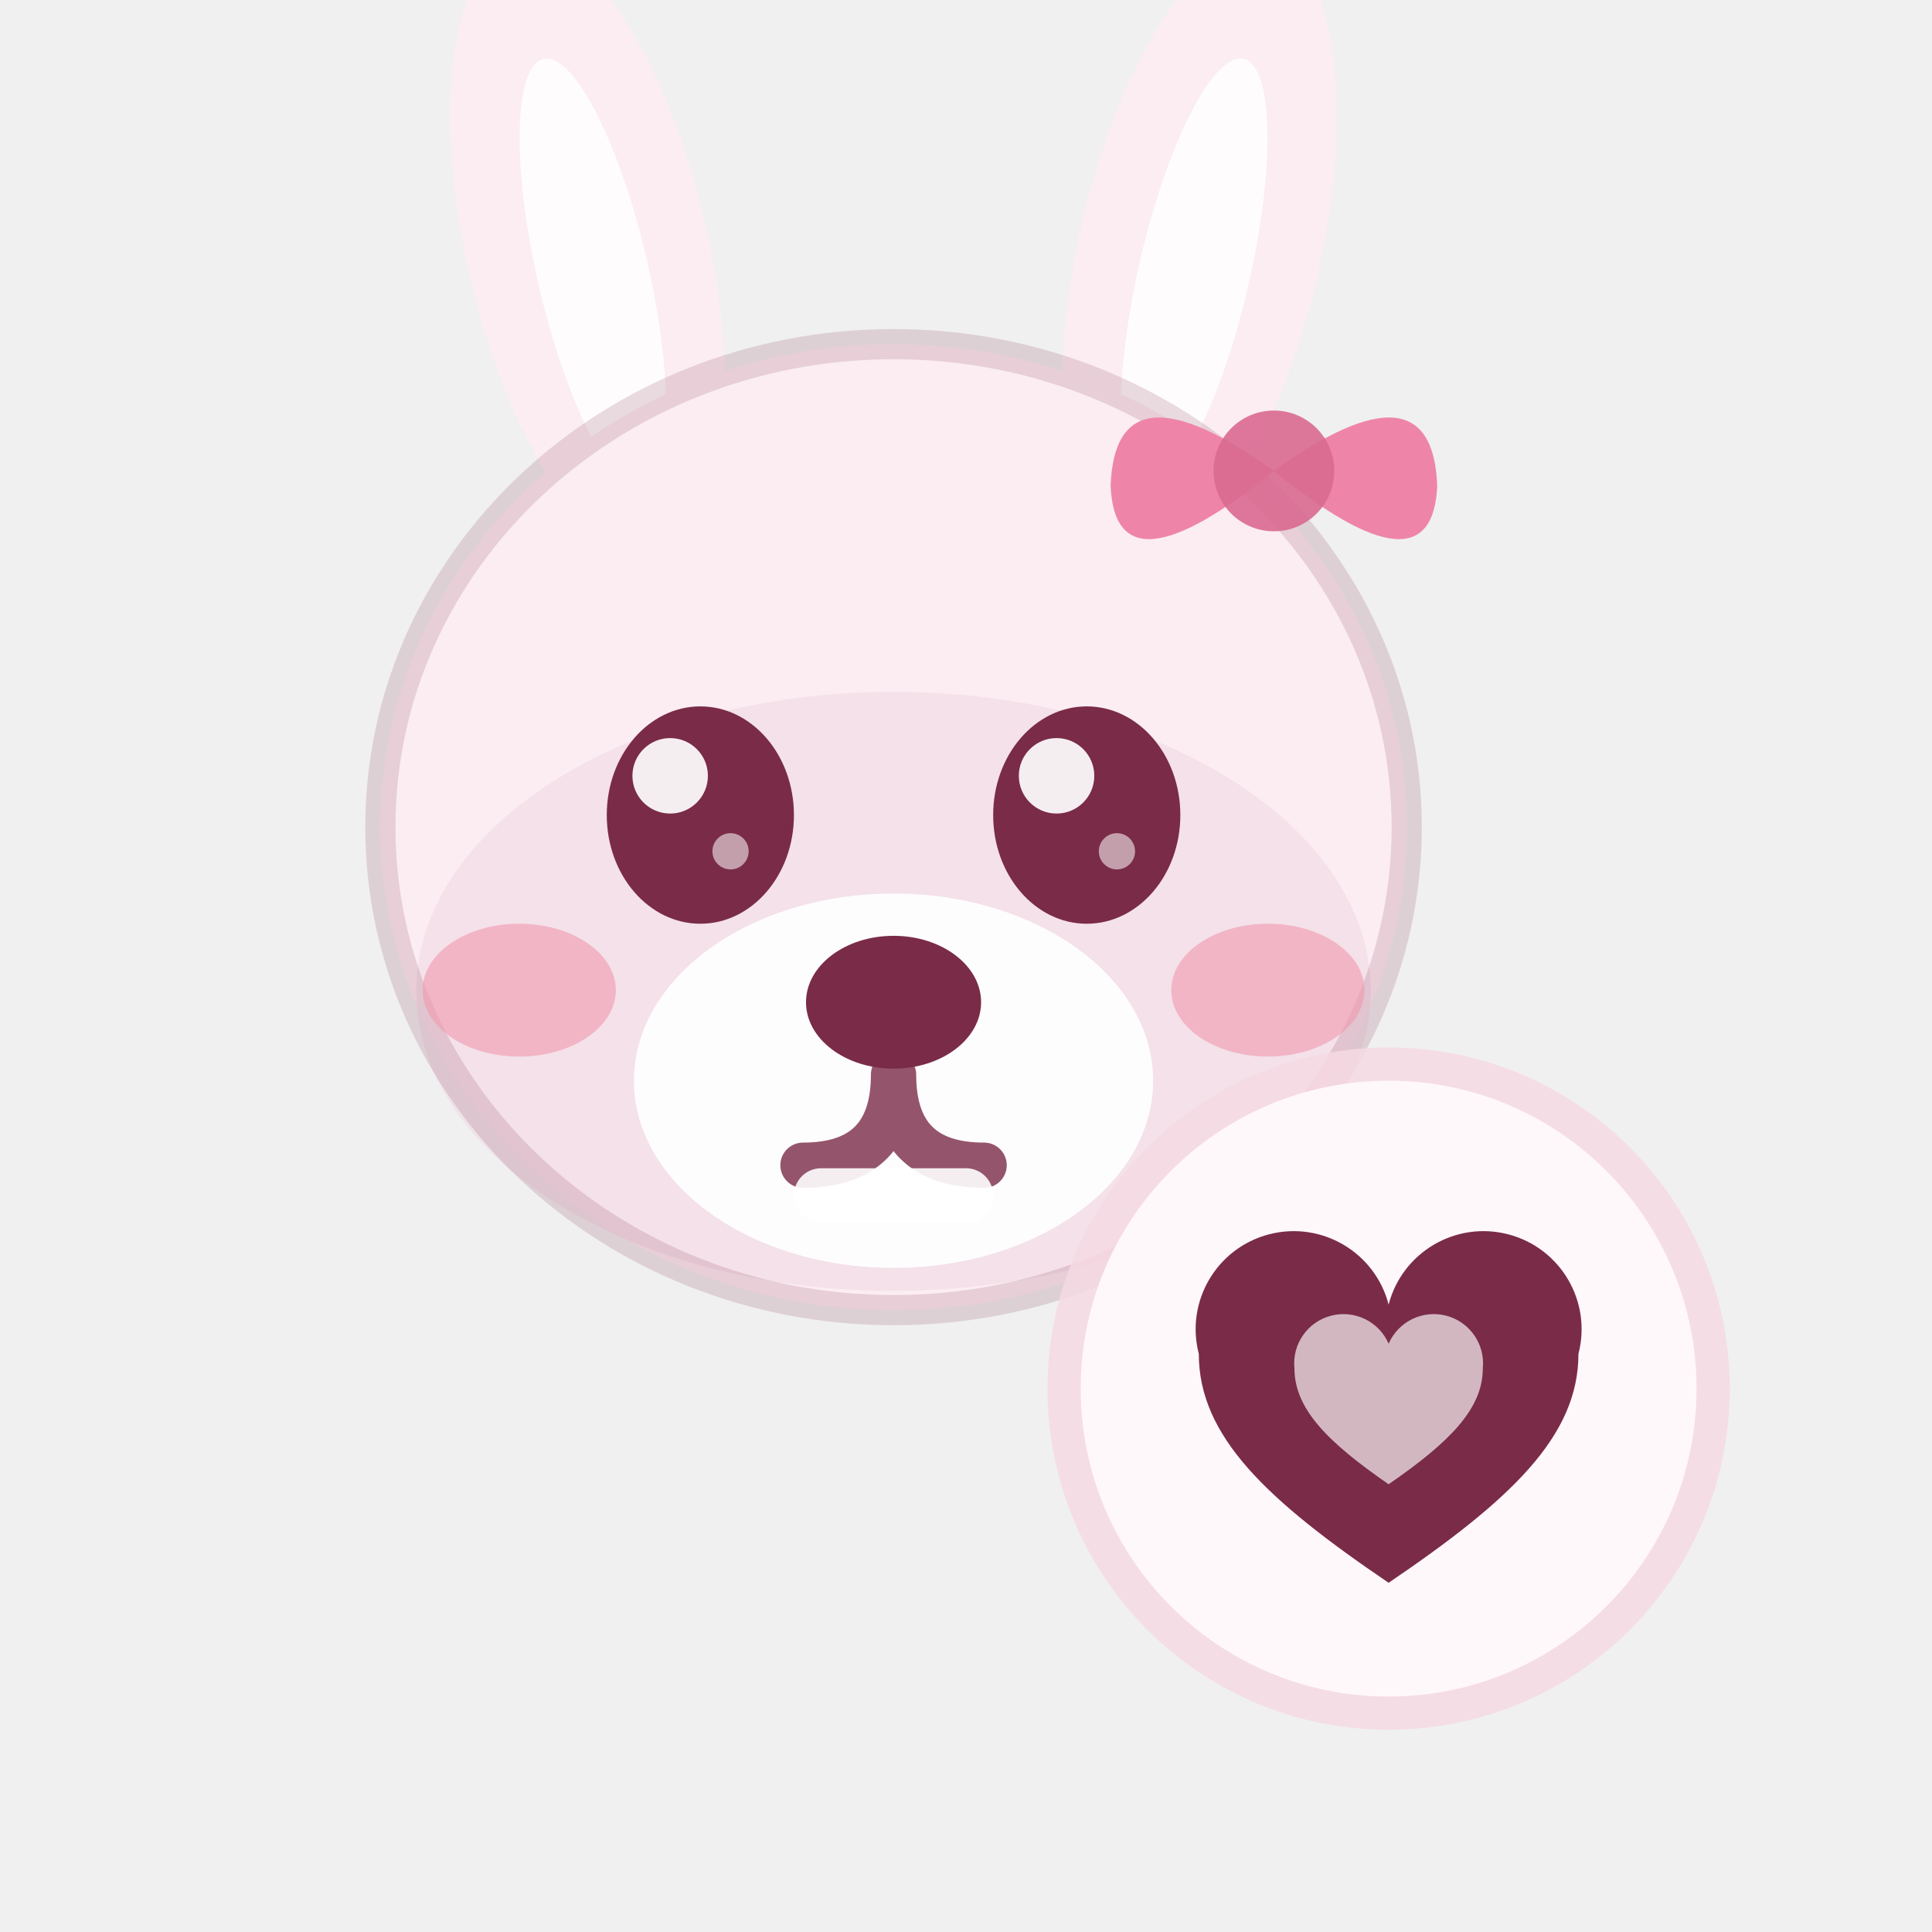
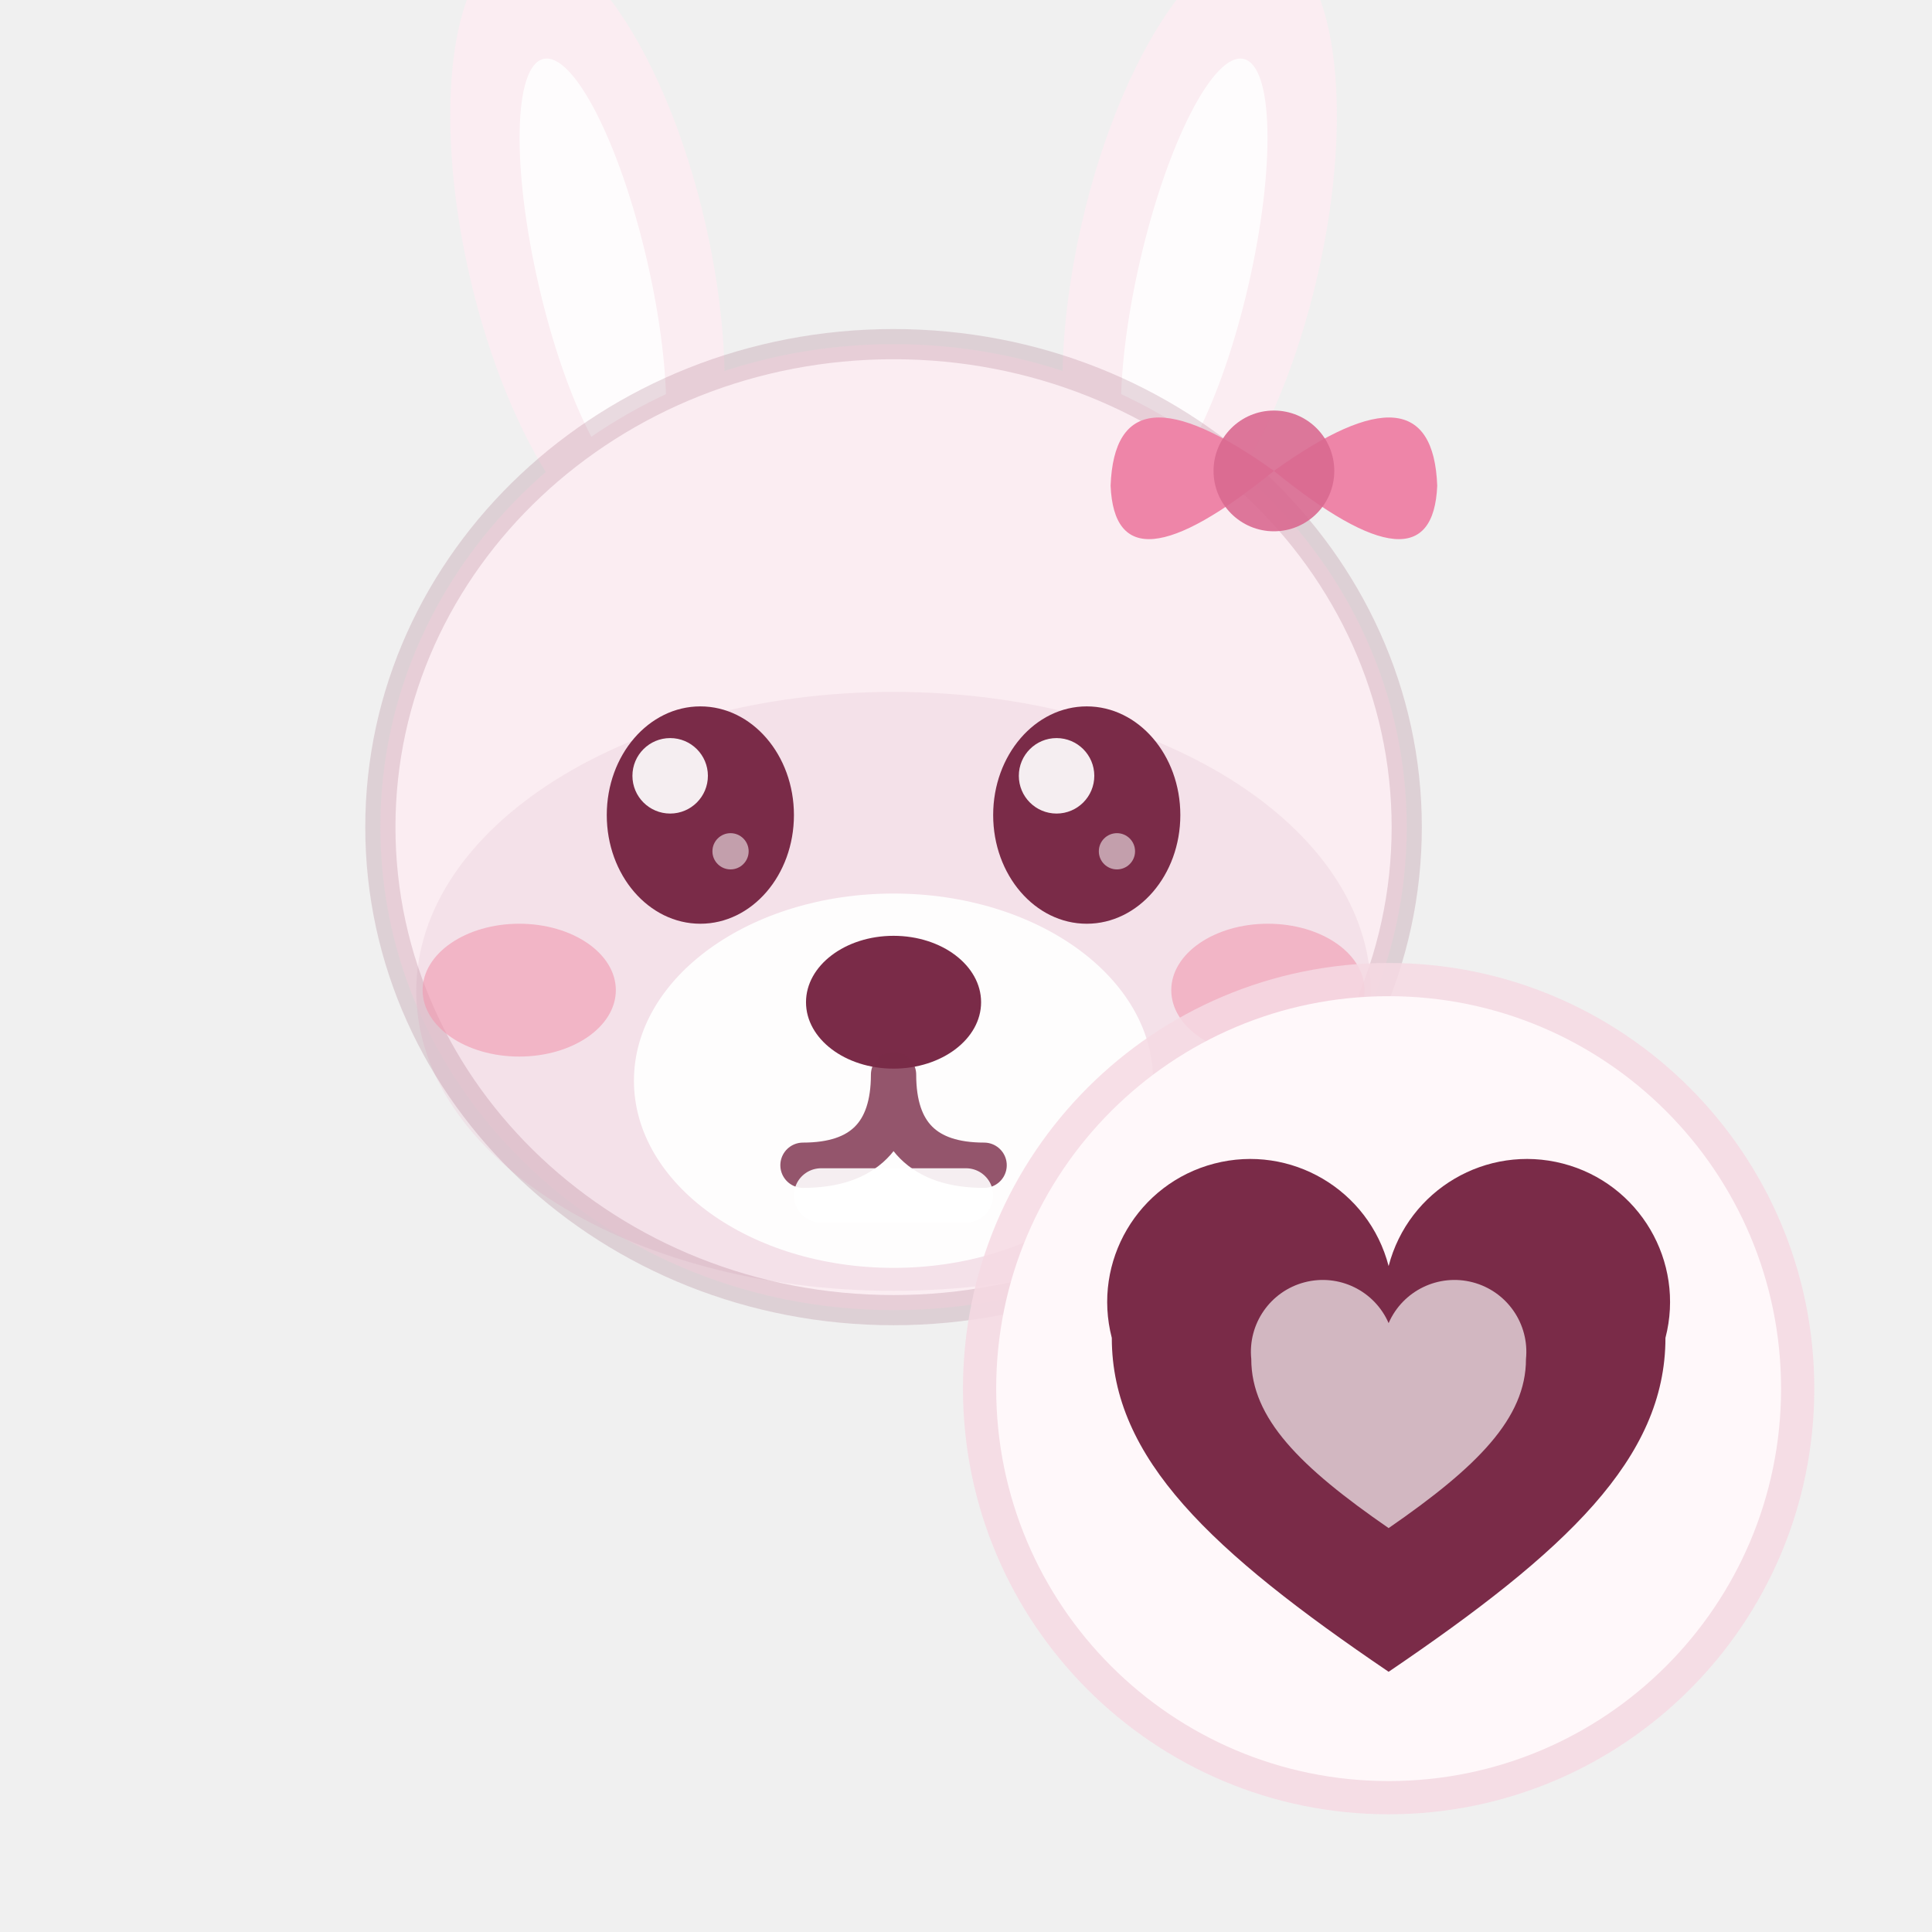
<svg xmlns="http://www.w3.org/2000/svg" viewBox="0 0 64 64" width="64" height="64" role="img" aria-label="mama bunny — nurse">
  <defs>
    <linearGradient id="d-princess-nurse" x1="0" y1="0" x2="0.62" y2="1">
      <stop offset="0" stop-color="#FDF1F3" />
      <stop offset="1" stop-color="#F6D9E3" />
    </linearGradient>
  </defs>
  <g transform="rotate(-13 21.8 18.4)">
    <ellipse cx="21.8" cy="8" rx="4" ry="10.4" fill="#FBEDF2" />
    <ellipse cx="21.8" cy="8.8" rx="1.84" ry="7.28" fill="#FFFFFF" fill-opacity=".85" />
  </g>
  <g transform="rotate(13 37.4 18.4)">
    <ellipse cx="37.4" cy="8" rx="4" ry="10.4" fill="#FBEDF2" />
    <ellipse cx="37.4" cy="8.8" rx="1.84" ry="7.28" fill="#FFFFFF" fill-opacity=".85" />
  </g>
  <ellipse cx="29.6" cy="27.4" rx="17" ry="16" fill="#FBEDF2" />
  <ellipse cx="29.6" cy="32.84" rx="15.81" ry="9.92" fill="#EED6E0" fill-opacity=".5" />
  <ellipse cx="29.6" cy="27.4" rx="17" ry="16" fill="none" stroke="#7A2B48" stroke-opacity=".16" stroke-width="1" />
  <path d="M42.2 15.6 q-5.25 -3.77 -5.41 0.49 q0.16 3.77 5.41 -0.49Z" fill="#EE85A8" />
  <path d="M42.2 15.6 q5.25 -3.77 5.41 0.49 q-0.16 3.77 -5.41 -0.49Z" fill="#EE85A8" />
  <circle cx="42.2" cy="15.6" r="2" fill="#D96A90" fill-opacity=".9" />
  <ellipse cx="29.6" cy="35.8" rx="8.6" ry="6.2" fill="#FFFFFF" fill-opacity=".92" />
  <ellipse cx="29.6" cy="33.2" rx="2.9" ry="2.2" fill="#7A2B48" />
  <path d="M29.6 35.6 q0 3 -3 3M29.6 35.6 q0 3 3 3" fill="none" stroke="#7A2B48" stroke-width="1.5" stroke-linecap="round" stroke-linejoin="round" stroke-opacity=".8" />
  <path d="M27.2 39.6 h4.8" fill="none" stroke="#FFFFFF" stroke-width="1.8" stroke-linecap="round" stroke-linejoin="round" stroke-opacity=".9" />
  <ellipse cx="23.2" cy="27" rx="3.1" ry="3.6" fill="#7A2B48" />
  <circle cx="22.2" cy="25.7" r="1.25" fill="#fff" fill-opacity=".92" />
  <circle cx="24.2" cy="28.2" r="0.6" fill="#fff" fill-opacity=".55" />
  <ellipse cx="36" cy="27" rx="3.1" ry="3.6" fill="#7A2B48" />
  <circle cx="35" cy="25.7" r="1.25" fill="#fff" fill-opacity=".92" />
  <circle cx="37" cy="28.2" r="0.6" fill="#fff" fill-opacity=".55" />
  <ellipse cx="17.2" cy="32.8" rx="3.2" ry="2.2" fill="#F09AB0" fill-opacity=".62" />
  <ellipse cx="42" cy="32.8" rx="3.2" ry="2.2" fill="#F09AB0" fill-opacity=".62" />
-   <circle cx="46" cy="46" r="11.3" fill="#F6D9E3" fill-opacity=".85" />
-   <circle cx="46" cy="46" r="10.2" fill="#FFF8FA" />
-   <g transform="translate(38.32 38.32) scale(0.48)">
+   <circle cx="46" cy="46" r="14.1" fill="#F6D9E3" fill-opacity=".85" />
+   <circle cx="46" cy="46" r="13" fill="#FFF8FA" />
+   <g transform="translate(34.8 34.8) scale(0.7)">
    <path d="M16 29.4C7.6 23.7 2.9 19.3 2.9 13.6A6.7 6.7 0 0 1 16 10.2a6.7 6.7 0 0 1 13.1 3.4c0 5.7-4.7 10.1-13.1 15.8Z" fill="#7A2B48" />
    <path d="M16 22.6c-4.2-2.9-6.5-5.2-6.5-8a3.4 3.4 0 0 1 6.5-1.7 3.4 3.4 0 0 1 6.5 1.7c0 2.8-2.3 5.1-6.5 8Z" fill="#fff" fill-opacity=".66" />
  </g>
</svg>
